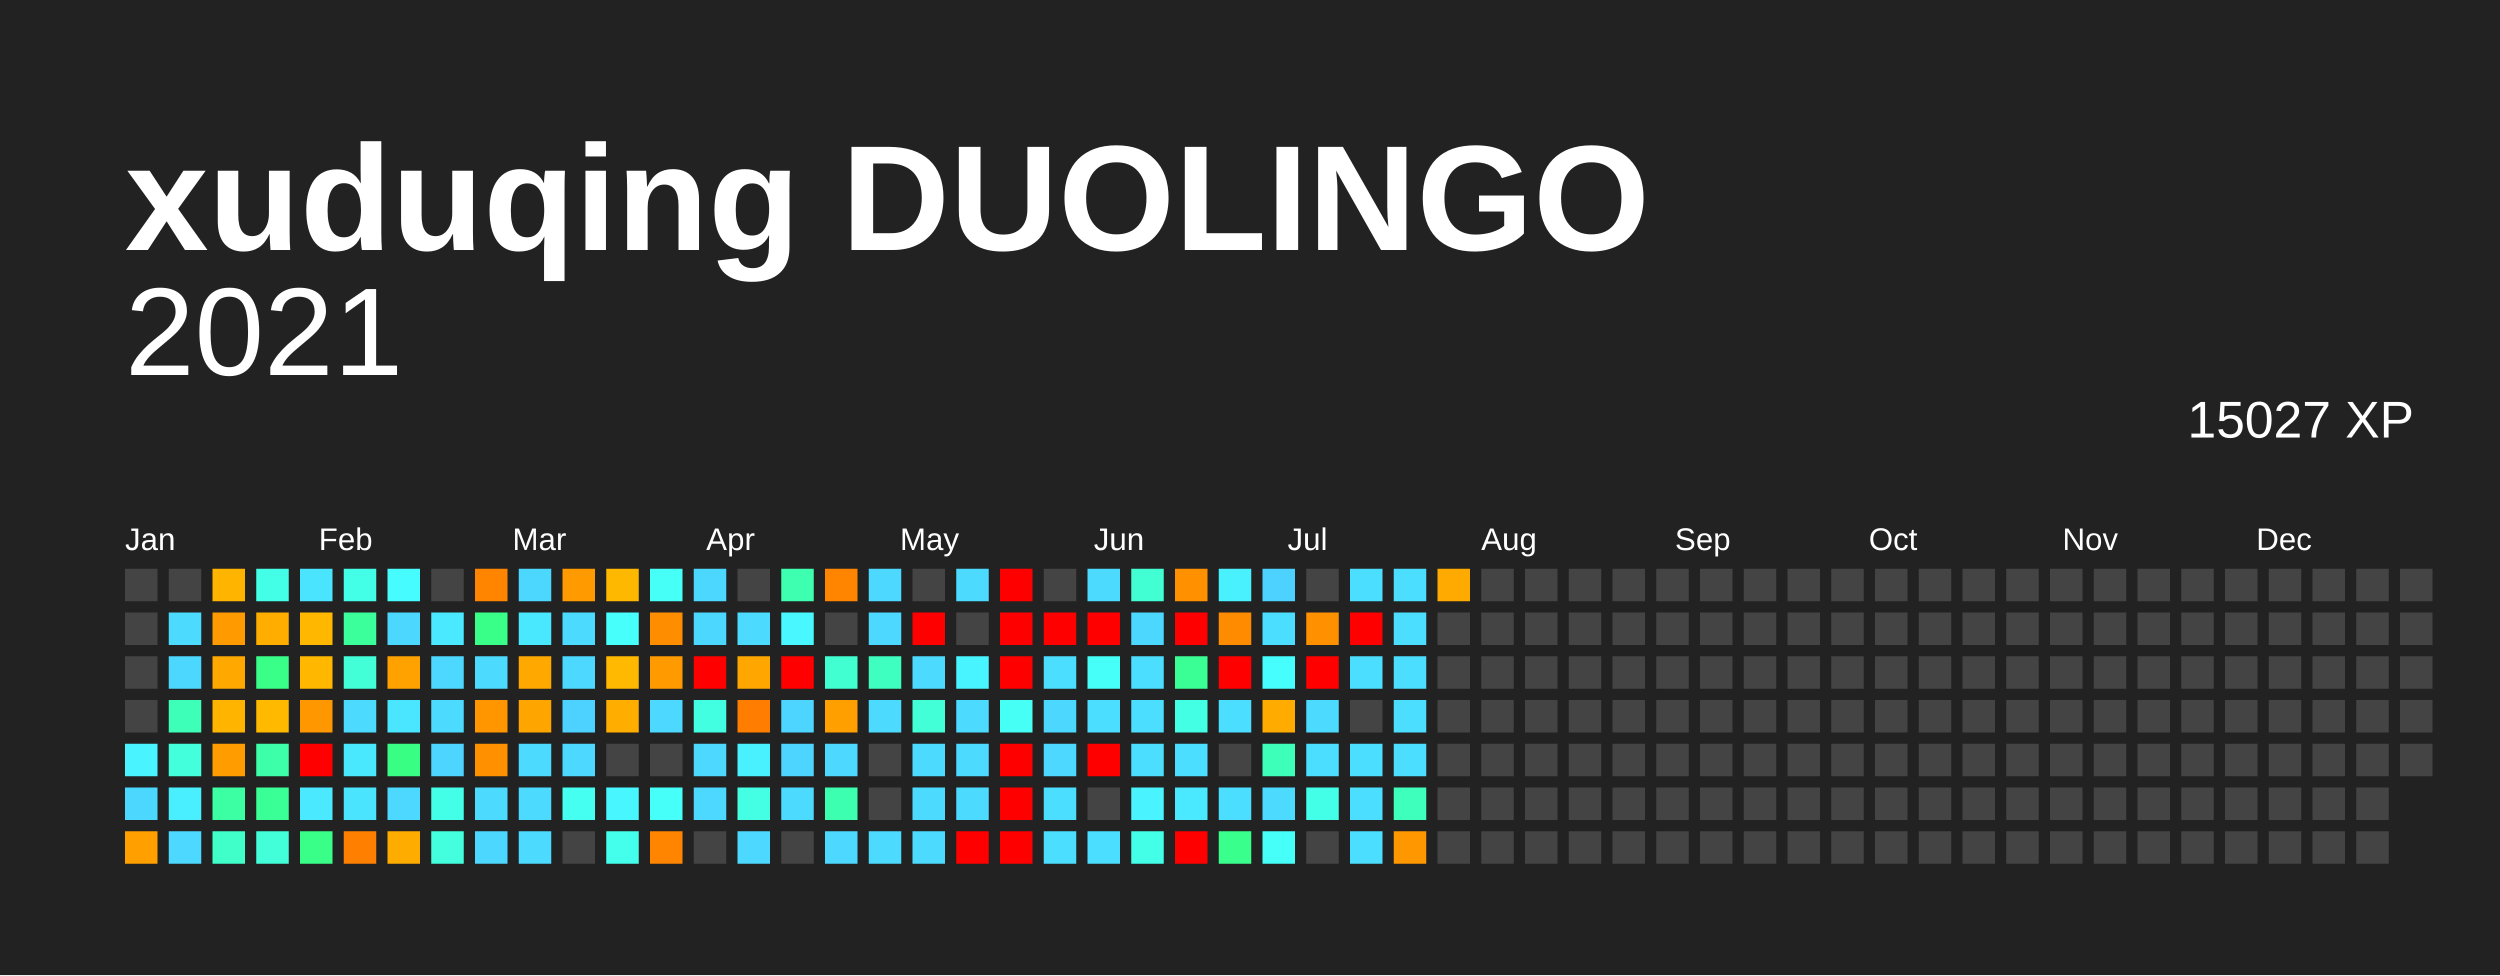
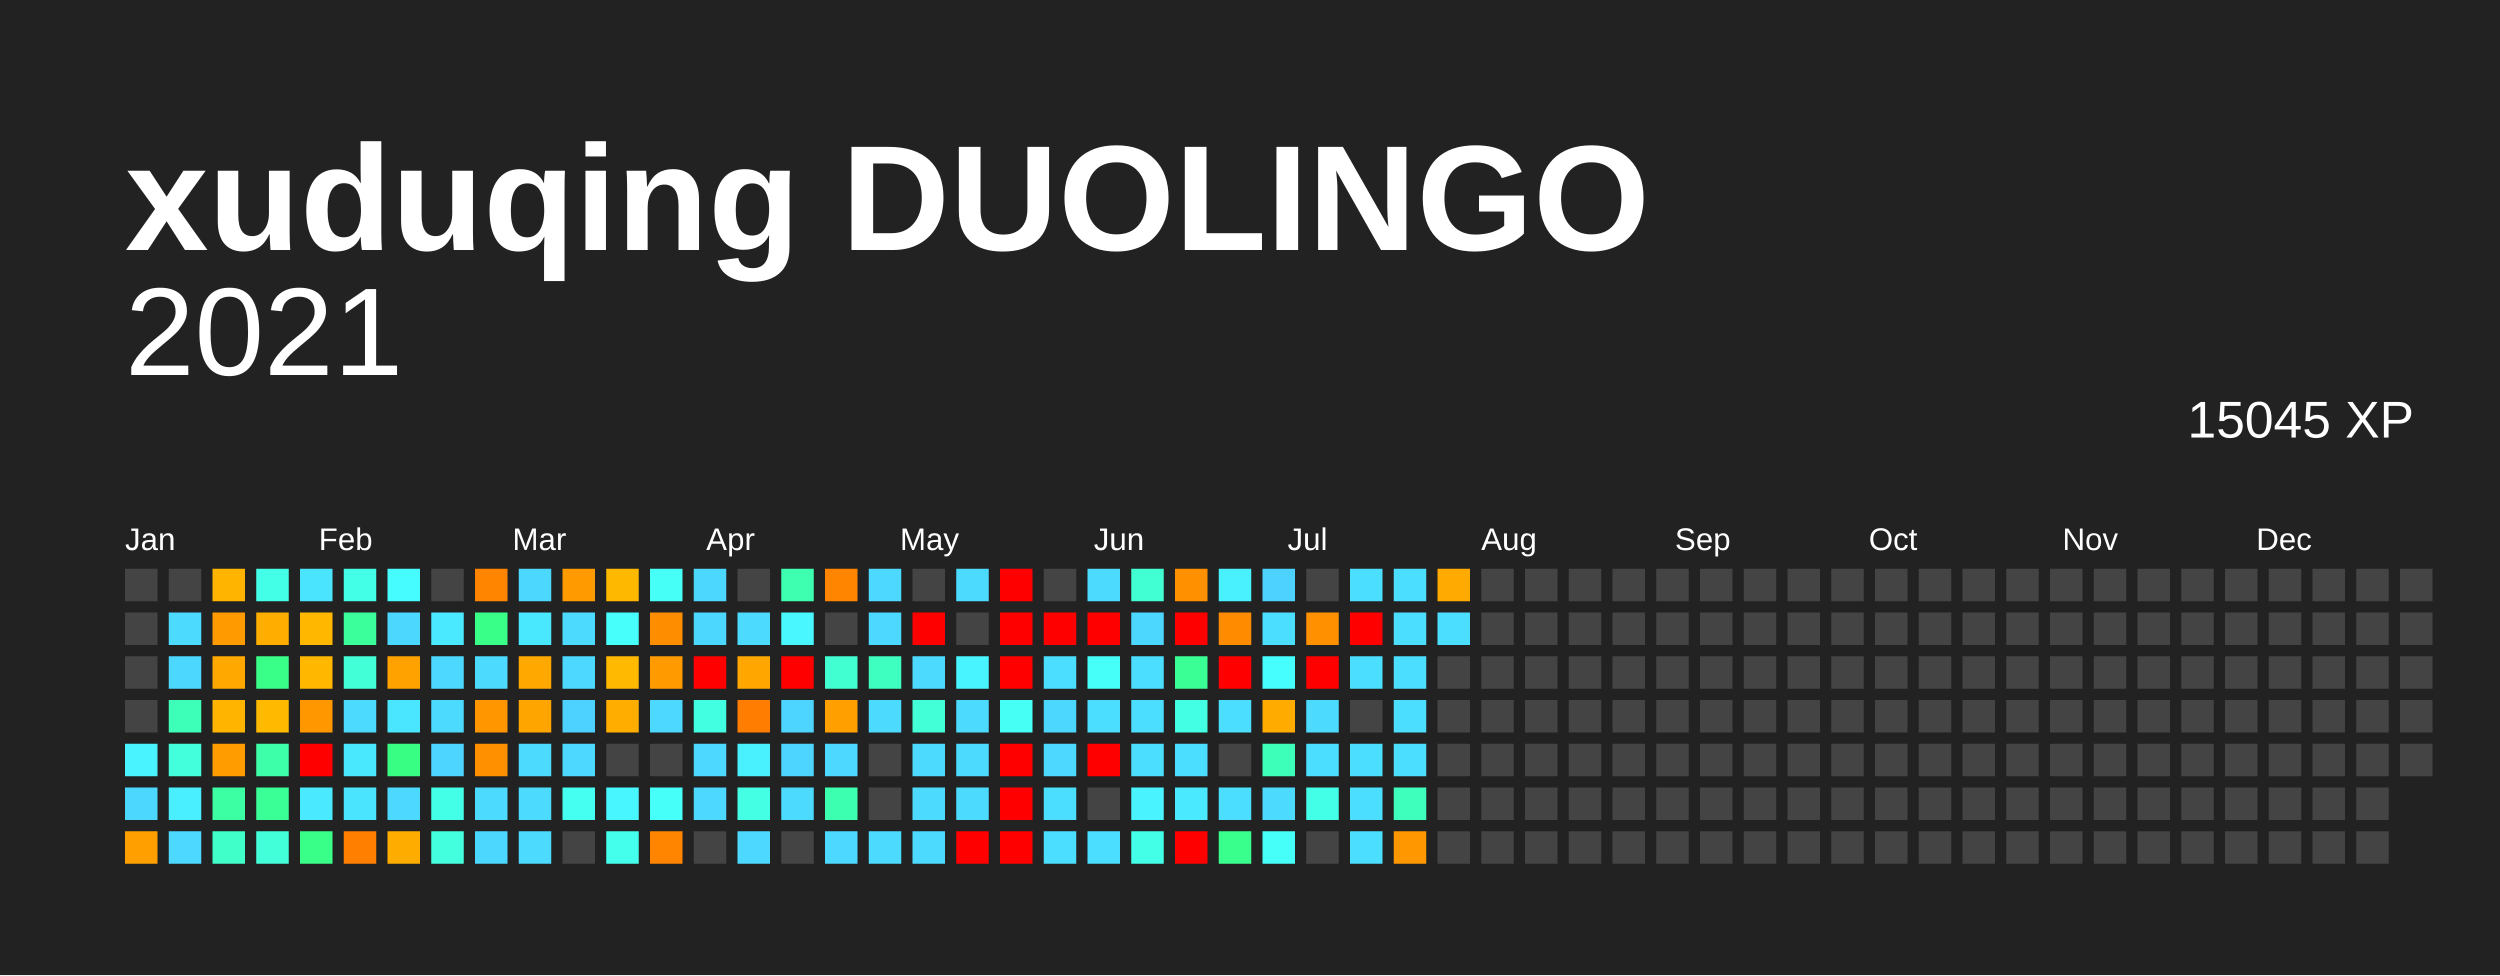
<svg xmlns="http://www.w3.org/2000/svg" baseProfile="full" height="78mm" version="1.1" viewBox="0,0,200,78" width="200mm">
  <defs />
  <rect fill="#222222" height="78" width="200" x="0" y="0" />
  <text fill="#FFFFFF" style="font-size:12px; font-family:Arial; font-weight:bold;" x="10" y="20">xuduqing DUOLINGO</text>
  <text alignment-baseline="hanging" fill="#FFFFFF" style="font-size:10.0px; font-family:Arial;" x="10" y="30">2021</text>
-   <text alignment-baseline="hanging" fill="#FFFFFF" style="font-size:4.125px; font-family:Arial;" x="175" y="35">15027 XP</text>
+   <text alignment-baseline="hanging" fill="#FFFFFF" style="font-size:4.125px; font-family:Arial;" x="175" y="35">15045 XP</text>
  <text fill="#FFFFFF" style="font-size:2.5px; font-family:Arial" x="10.0" y="44">Jan</text>
  <text fill="#FFFFFF" style="font-size:2.5px; font-family:Arial" x="25.5" y="44">Feb</text>
  <text fill="#FFFFFF" style="font-size:2.5px; font-family:Arial" x="41.0" y="44">Mar</text>
  <text fill="#FFFFFF" style="font-size:2.5px; font-family:Arial" x="56.5" y="44">Apr</text>
  <text fill="#FFFFFF" style="font-size:2.5px; font-family:Arial" x="72.0" y="44">May</text>
  <text fill="#FFFFFF" style="font-size:2.5px; font-family:Arial" x="87.5" y="44">Jun</text>
  <text fill="#FFFFFF" style="font-size:2.5px; font-family:Arial" x="103.0" y="44">Jul</text>
  <text fill="#FFFFFF" style="font-size:2.5px; font-family:Arial" x="118.5" y="44">Aug</text>
  <text fill="#FFFFFF" style="font-size:2.5px; font-family:Arial" x="134.0" y="44">Sep</text>
  <text fill="#FFFFFF" style="font-size:2.5px; font-family:Arial" x="149.5" y="44">Oct</text>
  <text fill="#FFFFFF" style="font-size:2.5px; font-family:Arial" x="165.0" y="44">Nov</text>
  <text fill="#FFFFFF" style="font-size:2.5px; font-family:Arial" x="180.5" y="44">Dec</text>
  <rect fill="#444444" height="2.6" width="2.6" x="10.0" y="45.5" />
  <rect fill="#444444" height="2.6" width="2.6" x="10.0" y="49.0" />
  <rect fill="#444444" height="2.6" width="2.6" x="10.0" y="52.5" />
  <rect fill="#444444" height="2.6" width="2.6" x="10.0" y="56.0" />
  <rect fill="#49f3ff" height="2.6" width="2.6" x="10.0" y="59.5" />
  <rect fill="#4cd7ff" height="2.6" width="2.6" x="10.0" y="63.0" />
  <rect fill="#ff9f00" height="2.6" width="2.6" x="10.0" y="66.5" />
  <rect fill="#444444" height="2.6" width="2.6" x="13.5" y="45.5" />
  <rect fill="#4cdaff" height="2.6" width="2.6" x="13.5" y="49.0" />
  <rect fill="#4cd7ff" height="2.6" width="2.6" x="13.5" y="52.5" />
  <rect fill="#3effb7" height="2.6" width="2.6" x="13.5" y="56.0" />
  <rect fill="#43ffdc" height="2.6" width="2.6" x="13.5" y="59.5" />
  <rect fill="#49eeff" height="2.6" width="2.6" x="13.5" y="63.0" />
  <rect fill="#4cd8ff" height="2.6" width="2.6" x="13.5" y="66.5" />
  <rect fill="#ffb500" height="2.6" width="2.6" x="17.0" y="45.5" />
  <rect fill="#ff9a00" height="2.6" width="2.6" x="17.0" y="49.0" />
  <rect fill="#ffa800" height="2.6" width="2.6" x="17.0" y="52.5" />
  <rect fill="#ffb500" height="2.6" width="2.6" x="17.0" y="56.0" />
  <rect fill="#ff9c00" height="2.6" width="2.6" x="17.0" y="59.5" />
  <rect fill="#3cffa4" height="2.6" width="2.6" x="17.0" y="63.0" />
  <rect fill="#40ffc9" height="2.6" width="2.6" x="17.0" y="66.5" />
  <rect fill="#44ffe8" height="2.6" width="2.6" x="20.5" y="45.5" />
  <rect fill="#ffae00" height="2.6" width="2.6" x="20.5" y="49.0" />
  <rect fill="#39ff88" height="2.6" width="2.6" x="20.5" y="52.5" />
  <rect fill="#ffba00" height="2.6" width="2.6" x="20.5" y="56.0" />
  <rect fill="#3dffa9" height="2.6" width="2.6" x="20.5" y="59.5" />
  <rect fill="#3aff97" height="2.6" width="2.6" x="20.5" y="63.0" />
  <rect fill="#42ffda" height="2.6" width="2.6" x="20.5" y="66.5" />
  <rect fill="#4be4ff" height="2.6" width="2.6" x="24.0" y="45.5" />
  <rect fill="#ffb700" height="2.6" width="2.6" x="24.0" y="49.0" />
  <rect fill="#ffb700" height="2.6" width="2.6" x="24.0" y="52.5" />
  <rect fill="#ff9700" height="2.6" width="2.6" x="24.0" y="56.0" />
  <rect fill="red" height="2.6" width="2.6" x="24.0" y="59.5" />
  <rect fill="#4ae9ff" height="2.6" width="2.6" x="24.0" y="63.0" />
  <rect fill="#39ff88" height="2.6" width="2.6" x="24.0" y="66.5" />
  <rect fill="#44ffe8" height="2.6" width="2.6" x="27.5" y="45.5" />
  <rect fill="#3bff9b" height="2.6" width="2.6" x="27.5" y="49.0" />
  <rect fill="#42ffd8" height="2.6" width="2.6" x="27.5" y="52.5" />
  <rect fill="#4cdaff" height="2.6" width="2.6" x="27.5" y="56.0" />
  <rect fill="#4ae8ff" height="2.6" width="2.6" x="27.5" y="59.5" />
  <rect fill="#4be4ff" height="2.6" width="2.6" x="27.5" y="63.0" />
  <rect fill="#ff7f00" height="2.6" width="2.6" x="27.5" y="66.5" />
  <rect fill="#47fcff" height="2.6" width="2.6" x="31.0" y="45.5" />
  <rect fill="#4cd7ff" height="2.6" width="2.6" x="31.0" y="49.0" />
  <rect fill="#ffa200" height="2.6" width="2.6" x="31.0" y="52.5" />
  <rect fill="#4ae6ff" height="2.6" width="2.6" x="31.0" y="56.0" />
  <rect fill="#38ff84" height="2.6" width="2.6" x="31.0" y="59.5" />
  <rect fill="#4cd8ff" height="2.6" width="2.6" x="31.0" y="63.0" />
  <rect fill="#ffac00" height="2.6" width="2.6" x="31.0" y="66.5" />
  <rect fill="#444444" height="2.6" width="2.6" x="34.5" y="45.5" />
  <rect fill="#4ae9ff" height="2.6" width="2.6" x="34.5" y="49.0" />
  <rect fill="#4cd8ff" height="2.6" width="2.6" x="34.5" y="52.5" />
  <rect fill="#4cdaff" height="2.6" width="2.6" x="34.5" y="56.0" />
  <rect fill="#4dd5ff" height="2.6" width="2.6" x="34.5" y="59.5" />
  <rect fill="#44ffe8" height="2.6" width="2.6" x="34.5" y="63.0" />
  <rect fill="#43ffde" height="2.6" width="2.6" x="34.5" y="66.5" />
  <rect fill="#ff8500" height="2.6" width="2.6" x="38.0" y="45.5" />
  <rect fill="#39ff88" height="2.6" width="2.6" x="38.0" y="49.0" />
  <rect fill="#4cdaff" height="2.6" width="2.6" x="38.0" y="52.5" />
  <rect fill="#ff9600" height="2.6" width="2.6" x="38.0" y="56.0" />
  <rect fill="#ff9000" height="2.6" width="2.6" x="38.0" y="59.5" />
  <rect fill="#4cdaff" height="2.6" width="2.6" x="38.0" y="63.0" />
  <rect fill="#4cd7ff" height="2.6" width="2.6" x="38.0" y="66.5" />
  <rect fill="#4cd7ff" height="2.6" width="2.6" x="41.5" y="45.5" />
  <rect fill="#4ae8ff" height="2.6" width="2.6" x="41.5" y="49.0" />
  <rect fill="#ffa900" height="2.6" width="2.6" x="41.5" y="52.5" />
  <rect fill="#ffa500" height="2.6" width="2.6" x="41.5" y="56.0" />
  <rect fill="#4cdbff" height="2.6" width="2.6" x="41.5" y="59.5" />
  <rect fill="#4cdbff" height="2.6" width="2.6" x="41.5" y="63.0" />
  <rect fill="#4cdaff" height="2.6" width="2.6" x="41.5" y="66.5" />
  <rect fill="#ff9a00" height="2.6" width="2.6" x="45.0" y="45.5" />
  <rect fill="#4cdbff" height="2.6" width="2.6" x="45.0" y="49.0" />
  <rect fill="#4cd8ff" height="2.6" width="2.6" x="45.0" y="52.5" />
  <rect fill="#4dd2ff" height="2.6" width="2.6" x="45.0" y="56.0" />
  <rect fill="#4cd8ff" height="2.6" width="2.6" x="45.0" y="59.5" />
  <rect fill="#45fff0" height="2.6" width="2.6" x="45.0" y="63.0" />
  <rect fill="#444444" height="2.6" width="2.6" x="45.0" y="66.5" />
  <rect fill="#ffb800" height="2.6" width="2.6" x="48.5" y="45.5" />
  <rect fill="#47fffb" height="2.6" width="2.6" x="48.5" y="49.0" />
  <rect fill="#ffb900" height="2.6" width="2.6" x="48.5" y="52.5" />
  <rect fill="#ffae00" height="2.6" width="2.6" x="48.5" y="56.0" />
  <rect fill="#444444" height="2.6" width="2.6" x="48.5" y="59.5" />
  <rect fill="#48f6ff" height="2.6" width="2.6" x="48.5" y="63.0" />
  <rect fill="#44ffeb" height="2.6" width="2.6" x="48.5" y="66.5" />
  <rect fill="#46fff6" height="2.6" width="2.6" x="52.0" y="45.5" />
  <rect fill="#ff8d00" height="2.6" width="2.6" x="52.0" y="49.0" />
  <rect fill="#ff9b00" height="2.6" width="2.6" x="52.0" y="52.5" />
  <rect fill="#4cd8ff" height="2.6" width="2.6" x="52.0" y="56.0" />
  <rect fill="#444444" height="2.6" width="2.6" x="52.0" y="59.5" />
  <rect fill="#46fff8" height="2.6" width="2.6" x="52.0" y="63.0" />
  <rect fill="#ff8500" height="2.6" width="2.6" x="52.0" y="66.5" />
  <rect fill="#4cd7ff" height="2.6" width="2.6" x="55.5" y="45.5" />
  <rect fill="#4cd7ff" height="2.6" width="2.6" x="55.5" y="49.0" />
  <rect fill="red" height="2.6" width="2.6" x="55.5" y="52.5" />
  <rect fill="#43ffe1" height="2.6" width="2.6" x="55.5" y="56.0" />
  <rect fill="#4cd8ff" height="2.6" width="2.6" x="55.5" y="59.5" />
  <rect fill="#4cd8ff" height="2.6" width="2.6" x="55.5" y="63.0" />
  <rect fill="#444444" height="2.6" width="2.6" x="55.5" y="66.5" />
  <rect fill="#444444" height="2.6" width="2.6" x="59.0" y="45.5" />
  <rect fill="#4cdaff" height="2.6" width="2.6" x="59.0" y="49.0" />
  <rect fill="#ffa700" height="2.6" width="2.6" x="59.0" y="52.5" />
  <rect fill="#ff7d00" height="2.6" width="2.6" x="59.0" y="56.0" />
  <rect fill="#49f1ff" height="2.6" width="2.6" x="59.0" y="59.5" />
  <rect fill="#44ffe4" height="2.6" width="2.6" x="59.0" y="63.0" />
  <rect fill="#4cd8ff" height="2.6" width="2.6" x="59.0" y="66.5" />
  <rect fill="#3dffaf" height="2.6" width="2.6" x="62.5" y="45.5" />
  <rect fill="#48f7ff" height="2.6" width="2.6" x="62.5" y="49.0" />
  <rect fill="red" height="2.6" width="2.6" x="62.5" y="52.5" />
  <rect fill="#4dd5ff" height="2.6" width="2.6" x="62.5" y="56.0" />
  <rect fill="#4dd5ff" height="2.6" width="2.6" x="62.5" y="59.5" />
  <rect fill="#4cdaff" height="2.6" width="2.6" x="62.5" y="63.0" />
  <rect fill="#444444" height="2.6" width="2.6" x="62.5" y="66.5" />
  <rect fill="#ff8500" height="2.6" width="2.6" x="66.0" y="45.5" />
  <rect fill="#444444" height="2.6" width="2.6" x="66.0" y="49.0" />
  <rect fill="#41ffd0" height="2.6" width="2.6" x="66.0" y="52.5" />
  <rect fill="#ff9f00" height="2.6" width="2.6" x="66.0" y="56.0" />
  <rect fill="#4cd8ff" height="2.6" width="2.6" x="66.0" y="59.5" />
  <rect fill="#3dffb0" height="2.6" width="2.6" x="66.0" y="63.0" />
  <rect fill="#4cd8ff" height="2.6" width="2.6" x="66.0" y="66.5" />
  <rect fill="#4cd8ff" height="2.6" width="2.6" x="69.5" y="45.5" />
  <rect fill="#4cd8ff" height="2.6" width="2.6" x="69.5" y="49.0" />
  <rect fill="#3fffc0" height="2.6" width="2.6" x="69.5" y="52.5" />
  <rect fill="#4cdbff" height="2.6" width="2.6" x="69.5" y="56.0" />
  <rect fill="#444444" height="2.6" width="2.6" x="69.5" y="59.5" />
  <rect fill="#444444" height="2.6" width="2.6" x="69.5" y="63.0" />
  <rect fill="#4cdbff" height="2.6" width="2.6" x="69.5" y="66.5" />
  <rect fill="#444444" height="2.6" width="2.6" x="73.0" y="45.5" />
  <rect fill="red" height="2.6" width="2.6" x="73.0" y="49.0" />
  <rect fill="#4cdbff" height="2.6" width="2.6" x="73.0" y="52.5" />
  <rect fill="#42ffd7" height="2.6" width="2.6" x="73.0" y="56.0" />
  <rect fill="#4cdbff" height="2.6" width="2.6" x="73.0" y="59.5" />
  <rect fill="#4cdbff" height="2.6" width="2.6" x="73.0" y="63.0" />
  <rect fill="#4cdbff" height="2.6" width="2.6" x="73.0" y="66.5" />
  <rect fill="#4cdbff" height="2.6" width="2.6" x="76.5" y="45.5" />
  <rect fill="#444444" height="2.6" width="2.6" x="76.5" y="49.0" />
  <rect fill="#48f4ff" height="2.6" width="2.6" x="76.5" y="52.5" />
  <rect fill="#4cdbff" height="2.6" width="2.6" x="76.5" y="56.0" />
  <rect fill="#4cdbff" height="2.6" width="2.6" x="76.5" y="59.5" />
  <rect fill="#4cdbff" height="2.6" width="2.6" x="76.5" y="63.0" />
  <rect fill="red" height="2.6" width="2.6" x="76.5" y="66.5" />
  <rect fill="red" height="2.6" width="2.6" x="80.0" y="45.5" />
  <rect fill="red" height="2.6" width="2.6" x="80.0" y="49.0" />
  <rect fill="red" height="2.6" width="2.6" x="80.0" y="52.5" />
  <rect fill="#46fff5" height="2.6" width="2.6" x="80.0" y="56.0" />
  <rect fill="red" height="2.6" width="2.6" x="80.0" y="59.5" />
  <rect fill="red" height="2.6" width="2.6" x="80.0" y="63.0" />
  <rect fill="red" height="2.6" width="2.6" x="80.0" y="66.5" />
  <rect fill="#444444" height="2.6" width="2.6" x="83.5" y="45.5" />
  <rect fill="red" height="2.6" width="2.6" x="83.5" y="49.0" />
  <rect fill="#4bdeff" height="2.6" width="2.6" x="83.5" y="52.5" />
  <rect fill="#4cd7ff" height="2.6" width="2.6" x="83.5" y="56.0" />
  <rect fill="#4cd8ff" height="2.6" width="2.6" x="83.5" y="59.5" />
  <rect fill="#4bdeff" height="2.6" width="2.6" x="83.5" y="63.0" />
  <rect fill="#4bdeff" height="2.6" width="2.6" x="83.5" y="66.5" />
  <rect fill="#4cdaff" height="2.6" width="2.6" x="87.0" y="45.5" />
  <rect fill="red" height="2.6" width="2.6" x="87.0" y="49.0" />
  <rect fill="#46fff8" height="2.6" width="2.6" x="87.0" y="52.5" />
  <rect fill="#4bdeff" height="2.6" width="2.6" x="87.0" y="56.0" />
  <rect fill="red" height="2.6" width="2.6" x="87.0" y="59.5" />
  <rect fill="#444444" height="2.6" width="2.6" x="87.0" y="63.0" />
  <rect fill="#4bdeff" height="2.6" width="2.6" x="87.0" y="66.5" />
  <rect fill="#41ffd2" height="2.6" width="2.6" x="90.5" y="45.5" />
  <rect fill="#4cd7ff" height="2.6" width="2.6" x="90.5" y="49.0" />
  <rect fill="#4bdeff" height="2.6" width="2.6" x="90.5" y="52.5" />
  <rect fill="#4bdeff" height="2.6" width="2.6" x="90.5" y="56.0" />
  <rect fill="#4bdeff" height="2.6" width="2.6" x="90.5" y="59.5" />
  <rect fill="#49f3ff" height="2.6" width="2.6" x="90.5" y="63.0" />
  <rect fill="#44ffe8" height="2.6" width="2.6" x="90.5" y="66.5" />
  <rect fill="#ff9000" height="2.6" width="2.6" x="94.0" y="45.5" />
  <rect fill="red" height="2.6" width="2.6" x="94.0" y="49.0" />
  <rect fill="#3aff95" height="2.6" width="2.6" x="94.0" y="52.5" />
  <rect fill="#43ffe3" height="2.6" width="2.6" x="94.0" y="56.0" />
  <rect fill="#4bdeff" height="2.6" width="2.6" x="94.0" y="59.5" />
  <rect fill="#4ae9ff" height="2.6" width="2.6" x="94.0" y="63.0" />
  <rect fill="red" height="2.6" width="2.6" x="94.0" y="66.5" />
  <rect fill="#49f1ff" height="2.6" width="2.6" x="97.5" y="45.5" />
  <rect fill="#ff8b00" height="2.6" width="2.6" x="97.5" y="49.0" />
  <rect fill="red" height="2.6" width="2.6" x="97.5" y="52.5" />
  <rect fill="#4bdeff" height="2.6" width="2.6" x="97.5" y="56.0" />
  <rect fill="#444444" height="2.6" width="2.6" x="97.5" y="59.5" />
  <rect fill="#4bdeff" height="2.6" width="2.6" x="97.5" y="63.0" />
  <rect fill="#39ff8c" height="2.6" width="2.6" x="97.5" y="66.5" />
  <rect fill="#4dd2ff" height="2.6" width="2.6" x="101.0" y="45.5" />
  <rect fill="#4bdeff" height="2.6" width="2.6" x="101.0" y="49.0" />
  <rect fill="#47feff" height="2.6" width="2.6" x="101.0" y="52.5" />
  <rect fill="#ffab00" height="2.6" width="2.6" x="101.0" y="56.0" />
  <rect fill="#3effb9" height="2.6" width="2.6" x="101.0" y="59.5" />
  <rect fill="#4cdbff" height="2.6" width="2.6" x="101.0" y="63.0" />
  <rect fill="#46fff8" height="2.6" width="2.6" x="101.0" y="66.5" />
  <rect fill="#444444" height="2.6" width="2.6" x="104.5" y="45.5" />
  <rect fill="#ff9000" height="2.6" width="2.6" x="104.5" y="49.0" />
  <rect fill="red" height="2.6" width="2.6" x="104.5" y="52.5" />
  <rect fill="#4cdbff" height="2.6" width="2.6" x="104.5" y="56.0" />
  <rect fill="#4bdeff" height="2.6" width="2.6" x="104.5" y="59.5" />
  <rect fill="#44ffe8" height="2.6" width="2.6" x="104.5" y="63.0" />
  <rect fill="#444444" height="2.6" width="2.6" x="104.5" y="66.5" />
  <rect fill="#4bdeff" height="2.6" width="2.6" x="108.0" y="45.5" />
  <rect fill="red" height="2.6" width="2.6" x="108.0" y="49.0" />
  <rect fill="#4bdeff" height="2.6" width="2.6" x="108.0" y="52.5" />
  <rect fill="#444444" height="2.6" width="2.6" x="108.0" y="56.0" />
  <rect fill="#4bdeff" height="2.6" width="2.6" x="108.0" y="59.5" />
  <rect fill="#4bdeff" height="2.6" width="2.6" x="108.0" y="63.0" />
  <rect fill="#4bdeff" height="2.6" width="2.6" x="108.0" y="66.5" />
  <rect fill="#4bdeff" height="2.6" width="2.6" x="111.5" y="45.5" />
  <rect fill="#4bdeff" height="2.6" width="2.6" x="111.5" y="49.0" />
  <rect fill="#4bdeff" height="2.6" width="2.6" x="111.5" y="52.5" />
  <rect fill="#4bdeff" height="2.6" width="2.6" x="111.5" y="56.0" />
  <rect fill="#4bdeff" height="2.6" width="2.6" x="111.5" y="59.5" />
  <rect fill="#3fffbd" height="2.6" width="2.6" x="111.5" y="63.0" />
  <rect fill="#ff9800" height="2.6" width="2.6" x="111.5" y="66.5" />
  <rect fill="#ffaa00" height="2.6" width="2.6" x="115.0" y="45.5" />
-   <rect fill="#444444" height="2.6" width="2.6" x="115.0" y="49.0" />
+   <rect fill="#4bdeff" height="2.6" width="2.6" x="115.0" y="49.0" />
  <rect fill="#444444" height="2.6" width="2.6" x="115.0" y="52.5" />
  <rect fill="#444444" height="2.6" width="2.6" x="115.0" y="56.0" />
  <rect fill="#444444" height="2.6" width="2.6" x="115.0" y="59.5" />
  <rect fill="#444444" height="2.6" width="2.6" x="115.0" y="63.0" />
  <rect fill="#444444" height="2.6" width="2.6" x="115.0" y="66.5" />
  <rect fill="#444444" height="2.6" width="2.6" x="118.5" y="45.5" />
  <rect fill="#444444" height="2.6" width="2.6" x="118.5" y="49.0" />
  <rect fill="#444444" height="2.6" width="2.6" x="118.5" y="52.5" />
  <rect fill="#444444" height="2.6" width="2.6" x="118.5" y="56.0" />
  <rect fill="#444444" height="2.6" width="2.6" x="118.5" y="59.5" />
  <rect fill="#444444" height="2.6" width="2.6" x="118.5" y="63.0" />
  <rect fill="#444444" height="2.6" width="2.6" x="118.5" y="66.5" />
  <rect fill="#444444" height="2.6" width="2.6" x="122.0" y="45.5" />
  <rect fill="#444444" height="2.6" width="2.6" x="122.0" y="49.0" />
  <rect fill="#444444" height="2.6" width="2.6" x="122.0" y="52.5" />
  <rect fill="#444444" height="2.6" width="2.6" x="122.0" y="56.0" />
  <rect fill="#444444" height="2.6" width="2.6" x="122.0" y="59.5" />
  <rect fill="#444444" height="2.6" width="2.6" x="122.0" y="63.0" />
  <rect fill="#444444" height="2.6" width="2.6" x="122.0" y="66.5" />
  <rect fill="#444444" height="2.6" width="2.6" x="125.5" y="45.5" />
  <rect fill="#444444" height="2.6" width="2.6" x="125.5" y="49.0" />
  <rect fill="#444444" height="2.6" width="2.6" x="125.5" y="52.5" />
  <rect fill="#444444" height="2.6" width="2.6" x="125.5" y="56.0" />
  <rect fill="#444444" height="2.6" width="2.6" x="125.5" y="59.5" />
  <rect fill="#444444" height="2.6" width="2.6" x="125.5" y="63.0" />
  <rect fill="#444444" height="2.6" width="2.6" x="125.5" y="66.5" />
  <rect fill="#444444" height="2.6" width="2.6" x="129.0" y="45.5" />
  <rect fill="#444444" height="2.6" width="2.6" x="129.0" y="49.0" />
  <rect fill="#444444" height="2.6" width="2.6" x="129.0" y="52.5" />
  <rect fill="#444444" height="2.6" width="2.6" x="129.0" y="56.0" />
  <rect fill="#444444" height="2.6" width="2.6" x="129.0" y="59.5" />
  <rect fill="#444444" height="2.6" width="2.6" x="129.0" y="63.0" />
  <rect fill="#444444" height="2.6" width="2.6" x="129.0" y="66.5" />
  <rect fill="#444444" height="2.6" width="2.6" x="132.5" y="45.5" />
  <rect fill="#444444" height="2.6" width="2.6" x="132.5" y="49.0" />
  <rect fill="#444444" height="2.6" width="2.6" x="132.5" y="52.5" />
  <rect fill="#444444" height="2.6" width="2.6" x="132.5" y="56.0" />
  <rect fill="#444444" height="2.6" width="2.6" x="132.5" y="59.5" />
  <rect fill="#444444" height="2.6" width="2.6" x="132.5" y="63.0" />
  <rect fill="#444444" height="2.6" width="2.6" x="132.5" y="66.5" />
  <rect fill="#444444" height="2.6" width="2.6" x="136.0" y="45.5" />
  <rect fill="#444444" height="2.6" width="2.6" x="136.0" y="49.0" />
  <rect fill="#444444" height="2.6" width="2.6" x="136.0" y="52.5" />
  <rect fill="#444444" height="2.6" width="2.6" x="136.0" y="56.0" />
  <rect fill="#444444" height="2.6" width="2.6" x="136.0" y="59.5" />
  <rect fill="#444444" height="2.6" width="2.6" x="136.0" y="63.0" />
  <rect fill="#444444" height="2.6" width="2.6" x="136.0" y="66.5" />
  <rect fill="#444444" height="2.6" width="2.6" x="139.5" y="45.5" />
  <rect fill="#444444" height="2.6" width="2.6" x="139.5" y="49.0" />
  <rect fill="#444444" height="2.6" width="2.6" x="139.5" y="52.5" />
  <rect fill="#444444" height="2.6" width="2.6" x="139.5" y="56.0" />
  <rect fill="#444444" height="2.6" width="2.6" x="139.5" y="59.5" />
  <rect fill="#444444" height="2.6" width="2.6" x="139.5" y="63.0" />
  <rect fill="#444444" height="2.6" width="2.6" x="139.5" y="66.5" />
  <rect fill="#444444" height="2.6" width="2.6" x="143.0" y="45.5" />
  <rect fill="#444444" height="2.6" width="2.6" x="143.0" y="49.0" />
  <rect fill="#444444" height="2.6" width="2.6" x="143.0" y="52.5" />
  <rect fill="#444444" height="2.6" width="2.6" x="143.0" y="56.0" />
  <rect fill="#444444" height="2.6" width="2.6" x="143.0" y="59.5" />
  <rect fill="#444444" height="2.6" width="2.6" x="143.0" y="63.0" />
  <rect fill="#444444" height="2.6" width="2.6" x="143.0" y="66.5" />
  <rect fill="#444444" height="2.6" width="2.6" x="146.5" y="45.5" />
  <rect fill="#444444" height="2.6" width="2.6" x="146.5" y="49.0" />
  <rect fill="#444444" height="2.6" width="2.6" x="146.5" y="52.5" />
  <rect fill="#444444" height="2.6" width="2.6" x="146.5" y="56.0" />
  <rect fill="#444444" height="2.6" width="2.6" x="146.5" y="59.5" />
  <rect fill="#444444" height="2.6" width="2.6" x="146.5" y="63.0" />
  <rect fill="#444444" height="2.6" width="2.6" x="146.5" y="66.5" />
  <rect fill="#444444" height="2.6" width="2.6" x="150.0" y="45.5" />
  <rect fill="#444444" height="2.6" width="2.6" x="150.0" y="49.0" />
  <rect fill="#444444" height="2.6" width="2.6" x="150.0" y="52.5" />
  <rect fill="#444444" height="2.6" width="2.6" x="150.0" y="56.0" />
  <rect fill="#444444" height="2.6" width="2.6" x="150.0" y="59.5" />
  <rect fill="#444444" height="2.6" width="2.6" x="150.0" y="63.0" />
  <rect fill="#444444" height="2.6" width="2.6" x="150.0" y="66.5" />
  <rect fill="#444444" height="2.6" width="2.6" x="153.5" y="45.5" />
  <rect fill="#444444" height="2.6" width="2.6" x="153.5" y="49.0" />
  <rect fill="#444444" height="2.6" width="2.6" x="153.5" y="52.5" />
  <rect fill="#444444" height="2.6" width="2.6" x="153.5" y="56.0" />
  <rect fill="#444444" height="2.6" width="2.6" x="153.5" y="59.5" />
  <rect fill="#444444" height="2.6" width="2.6" x="153.5" y="63.0" />
  <rect fill="#444444" height="2.6" width="2.6" x="153.5" y="66.5" />
  <rect fill="#444444" height="2.6" width="2.6" x="157.0" y="45.5" />
  <rect fill="#444444" height="2.6" width="2.6" x="157.0" y="49.0" />
  <rect fill="#444444" height="2.6" width="2.6" x="157.0" y="52.5" />
  <rect fill="#444444" height="2.6" width="2.6" x="157.0" y="56.0" />
  <rect fill="#444444" height="2.6" width="2.6" x="157.0" y="59.5" />
  <rect fill="#444444" height="2.6" width="2.6" x="157.0" y="63.0" />
  <rect fill="#444444" height="2.6" width="2.6" x="157.0" y="66.5" />
  <rect fill="#444444" height="2.6" width="2.6" x="160.5" y="45.5" />
  <rect fill="#444444" height="2.6" width="2.6" x="160.5" y="49.0" />
  <rect fill="#444444" height="2.6" width="2.6" x="160.5" y="52.5" />
  <rect fill="#444444" height="2.6" width="2.6" x="160.5" y="56.0" />
  <rect fill="#444444" height="2.6" width="2.6" x="160.5" y="59.5" />
  <rect fill="#444444" height="2.6" width="2.6" x="160.5" y="63.0" />
  <rect fill="#444444" height="2.6" width="2.6" x="160.5" y="66.5" />
  <rect fill="#444444" height="2.6" width="2.6" x="164.0" y="45.5" />
  <rect fill="#444444" height="2.6" width="2.6" x="164.0" y="49.0" />
  <rect fill="#444444" height="2.6" width="2.6" x="164.0" y="52.5" />
  <rect fill="#444444" height="2.6" width="2.6" x="164.0" y="56.0" />
  <rect fill="#444444" height="2.6" width="2.6" x="164.0" y="59.5" />
  <rect fill="#444444" height="2.6" width="2.6" x="164.0" y="63.0" />
  <rect fill="#444444" height="2.6" width="2.6" x="164.0" y="66.5" />
  <rect fill="#444444" height="2.6" width="2.6" x="167.5" y="45.5" />
  <rect fill="#444444" height="2.6" width="2.6" x="167.5" y="49.0" />
  <rect fill="#444444" height="2.6" width="2.6" x="167.5" y="52.5" />
  <rect fill="#444444" height="2.6" width="2.6" x="167.5" y="56.0" />
  <rect fill="#444444" height="2.6" width="2.6" x="167.5" y="59.5" />
  <rect fill="#444444" height="2.6" width="2.6" x="167.5" y="63.0" />
  <rect fill="#444444" height="2.6" width="2.6" x="167.5" y="66.5" />
  <rect fill="#444444" height="2.6" width="2.6" x="171.0" y="45.5" />
  <rect fill="#444444" height="2.6" width="2.6" x="171.0" y="49.0" />
  <rect fill="#444444" height="2.6" width="2.6" x="171.0" y="52.5" />
  <rect fill="#444444" height="2.6" width="2.6" x="171.0" y="56.0" />
  <rect fill="#444444" height="2.6" width="2.6" x="171.0" y="59.5" />
  <rect fill="#444444" height="2.6" width="2.6" x="171.0" y="63.0" />
  <rect fill="#444444" height="2.6" width="2.6" x="171.0" y="66.5" />
  <rect fill="#444444" height="2.6" width="2.6" x="174.5" y="45.5" />
  <rect fill="#444444" height="2.6" width="2.6" x="174.5" y="49.0" />
  <rect fill="#444444" height="2.6" width="2.6" x="174.5" y="52.5" />
  <rect fill="#444444" height="2.6" width="2.6" x="174.5" y="56.0" />
  <rect fill="#444444" height="2.6" width="2.6" x="174.5" y="59.5" />
  <rect fill="#444444" height="2.6" width="2.6" x="174.5" y="63.0" />
  <rect fill="#444444" height="2.6" width="2.6" x="174.5" y="66.5" />
  <rect fill="#444444" height="2.6" width="2.6" x="178.0" y="45.5" />
  <rect fill="#444444" height="2.6" width="2.6" x="178.0" y="49.0" />
  <rect fill="#444444" height="2.6" width="2.6" x="178.0" y="52.5" />
  <rect fill="#444444" height="2.6" width="2.6" x="178.0" y="56.0" />
  <rect fill="#444444" height="2.6" width="2.6" x="178.0" y="59.5" />
  <rect fill="#444444" height="2.6" width="2.6" x="178.0" y="63.0" />
  <rect fill="#444444" height="2.6" width="2.6" x="178.0" y="66.5" />
  <rect fill="#444444" height="2.6" width="2.6" x="181.5" y="45.5" />
  <rect fill="#444444" height="2.6" width="2.6" x="181.5" y="49.0" />
  <rect fill="#444444" height="2.6" width="2.6" x="181.5" y="52.5" />
  <rect fill="#444444" height="2.6" width="2.6" x="181.5" y="56.0" />
  <rect fill="#444444" height="2.6" width="2.6" x="181.5" y="59.5" />
  <rect fill="#444444" height="2.6" width="2.6" x="181.5" y="63.0" />
  <rect fill="#444444" height="2.6" width="2.6" x="181.5" y="66.5" />
  <rect fill="#444444" height="2.6" width="2.6" x="185.0" y="45.5" />
  <rect fill="#444444" height="2.6" width="2.6" x="185.0" y="49.0" />
  <rect fill="#444444" height="2.6" width="2.6" x="185.0" y="52.5" />
  <rect fill="#444444" height="2.6" width="2.6" x="185.0" y="56.0" />
  <rect fill="#444444" height="2.6" width="2.6" x="185.0" y="59.5" />
  <rect fill="#444444" height="2.6" width="2.6" x="185.0" y="63.0" />
  <rect fill="#444444" height="2.6" width="2.6" x="185.0" y="66.5" />
  <rect fill="#444444" height="2.6" width="2.6" x="188.5" y="45.5" />
  <rect fill="#444444" height="2.6" width="2.6" x="188.5" y="49.0" />
  <rect fill="#444444" height="2.6" width="2.6" x="188.5" y="52.5" />
  <rect fill="#444444" height="2.6" width="2.6" x="188.5" y="56.0" />
  <rect fill="#444444" height="2.6" width="2.6" x="188.5" y="59.5" />
  <rect fill="#444444" height="2.6" width="2.6" x="188.5" y="63.0" />
  <rect fill="#444444" height="2.6" width="2.6" x="188.5" y="66.5" />
  <rect fill="#444444" height="2.6" width="2.6" x="192.0" y="45.5" />
  <rect fill="#444444" height="2.6" width="2.6" x="192.0" y="49.0" />
  <rect fill="#444444" height="2.6" width="2.6" x="192.0" y="52.5" />
  <rect fill="#444444" height="2.6" width="2.6" x="192.0" y="56.0" />
  <rect fill="#444444" height="2.6" width="2.6" x="192.0" y="59.5" />
</svg>
